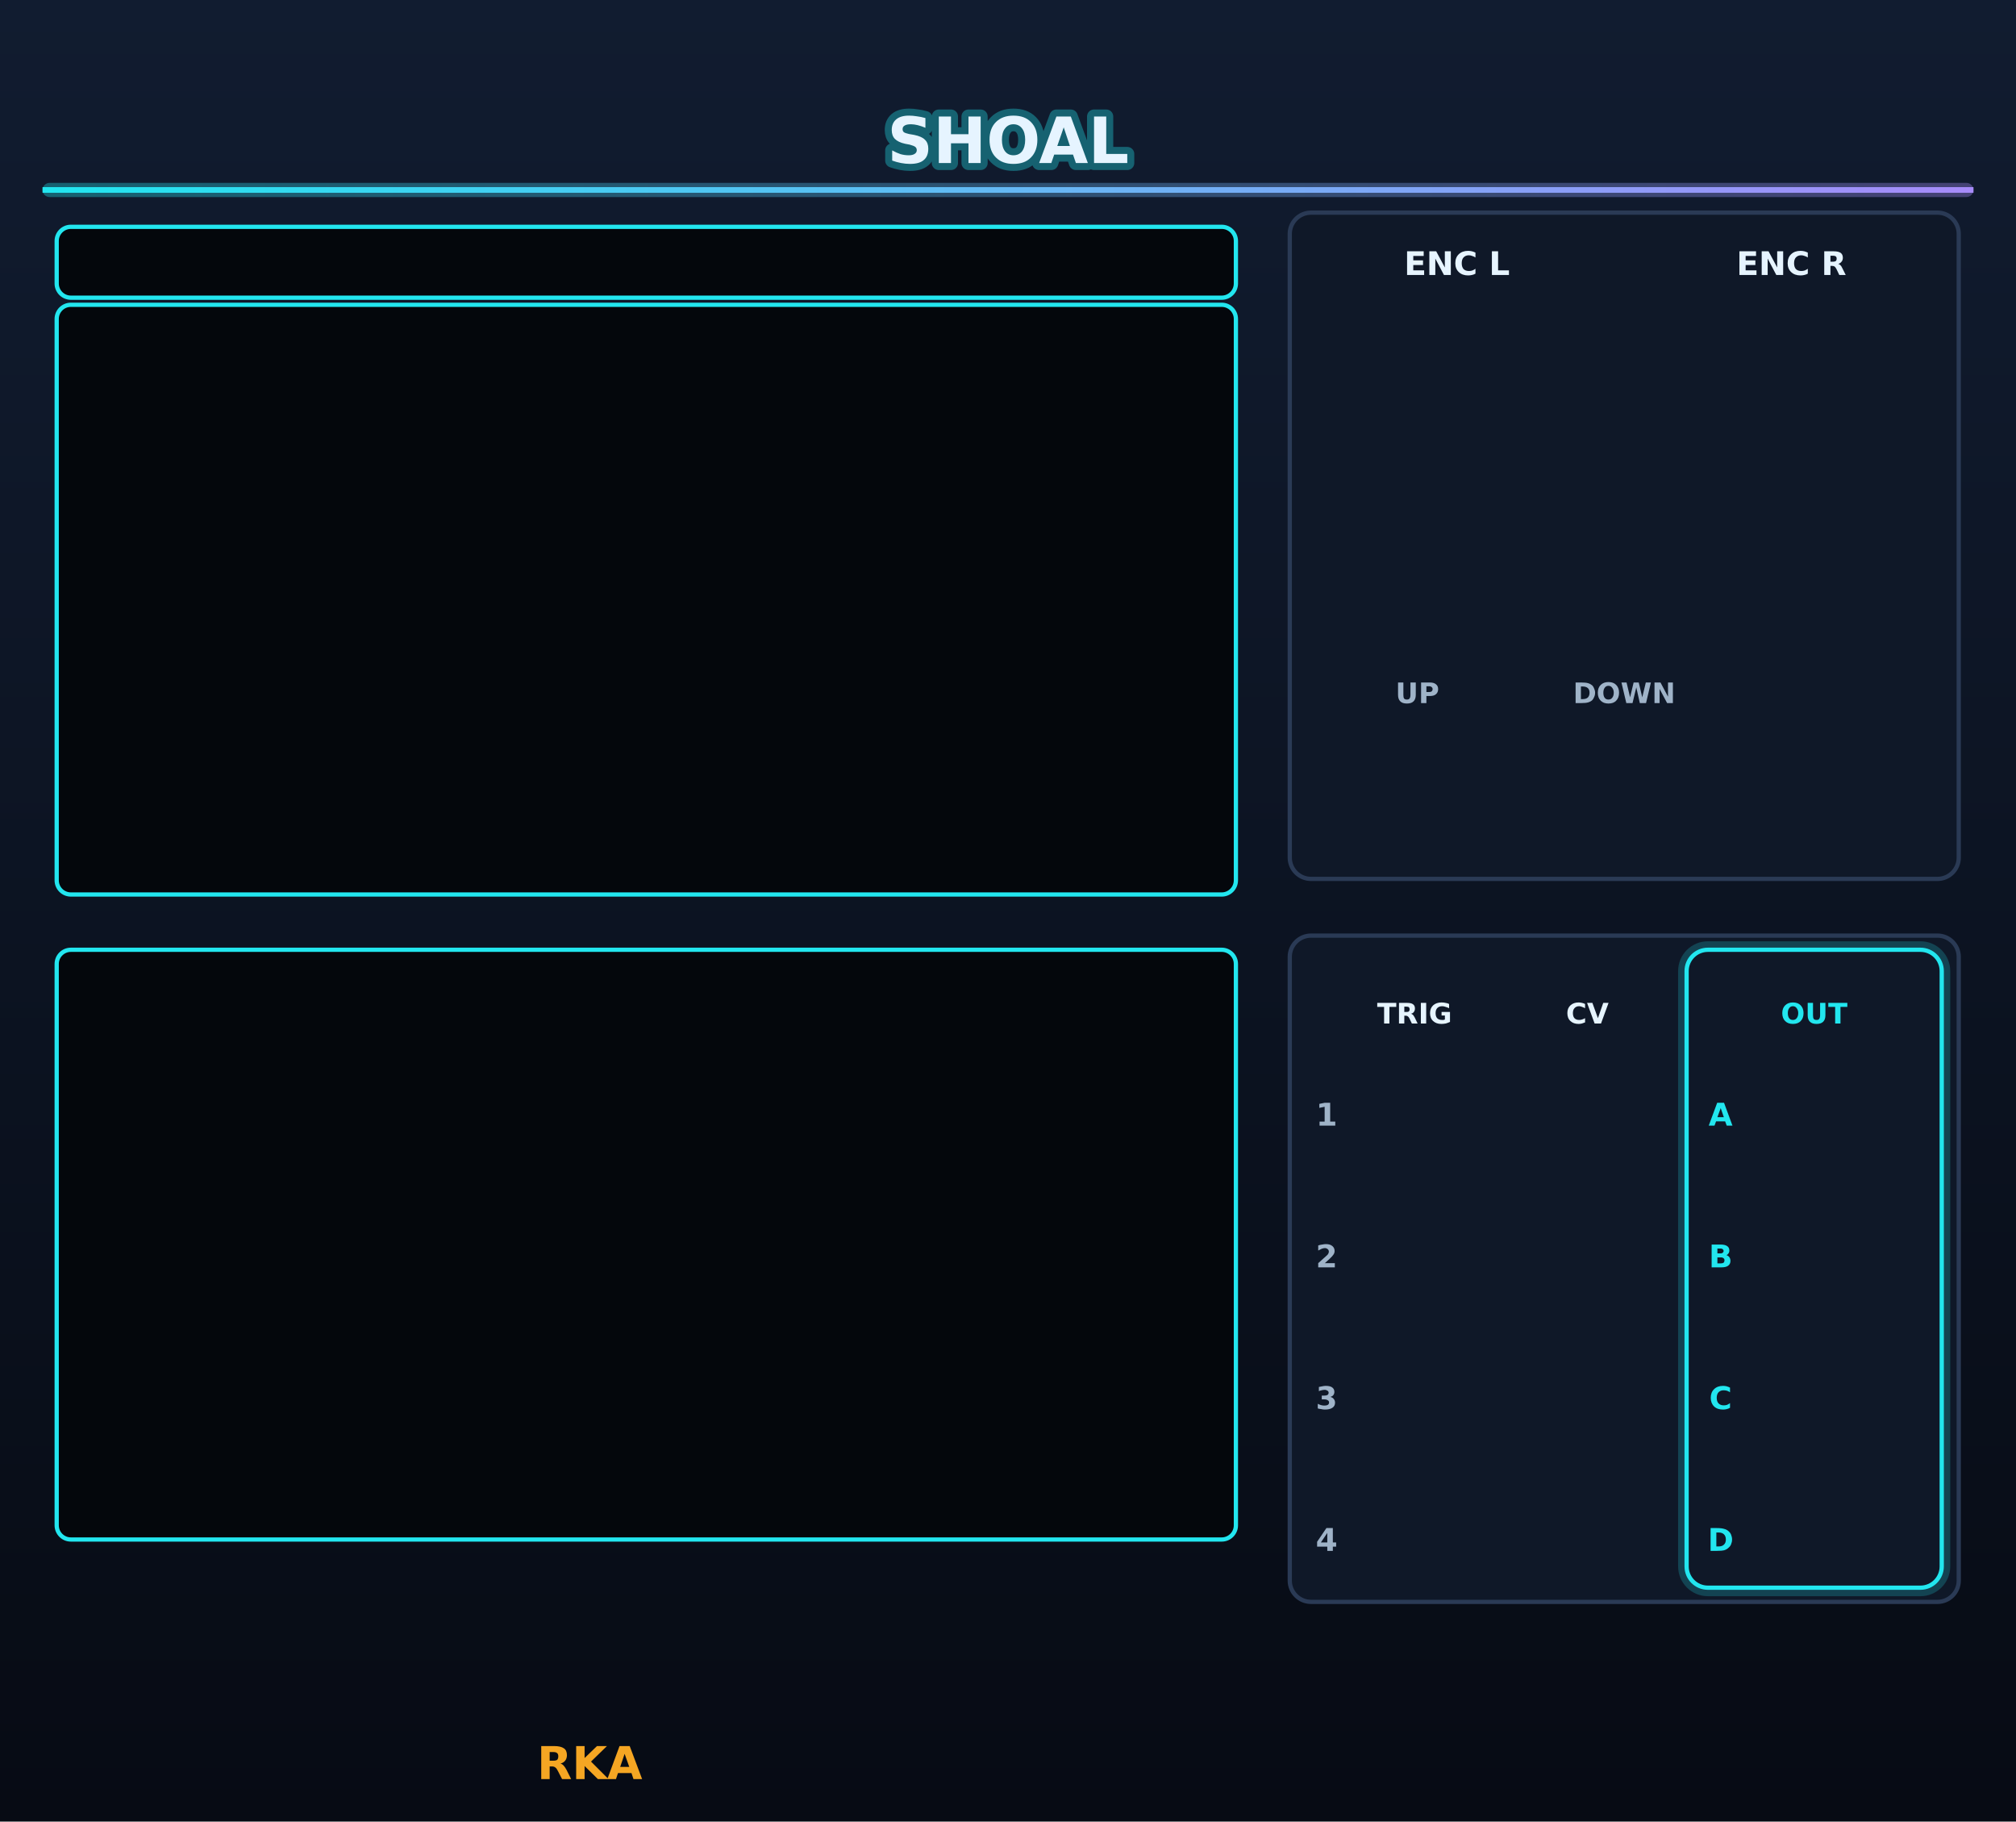
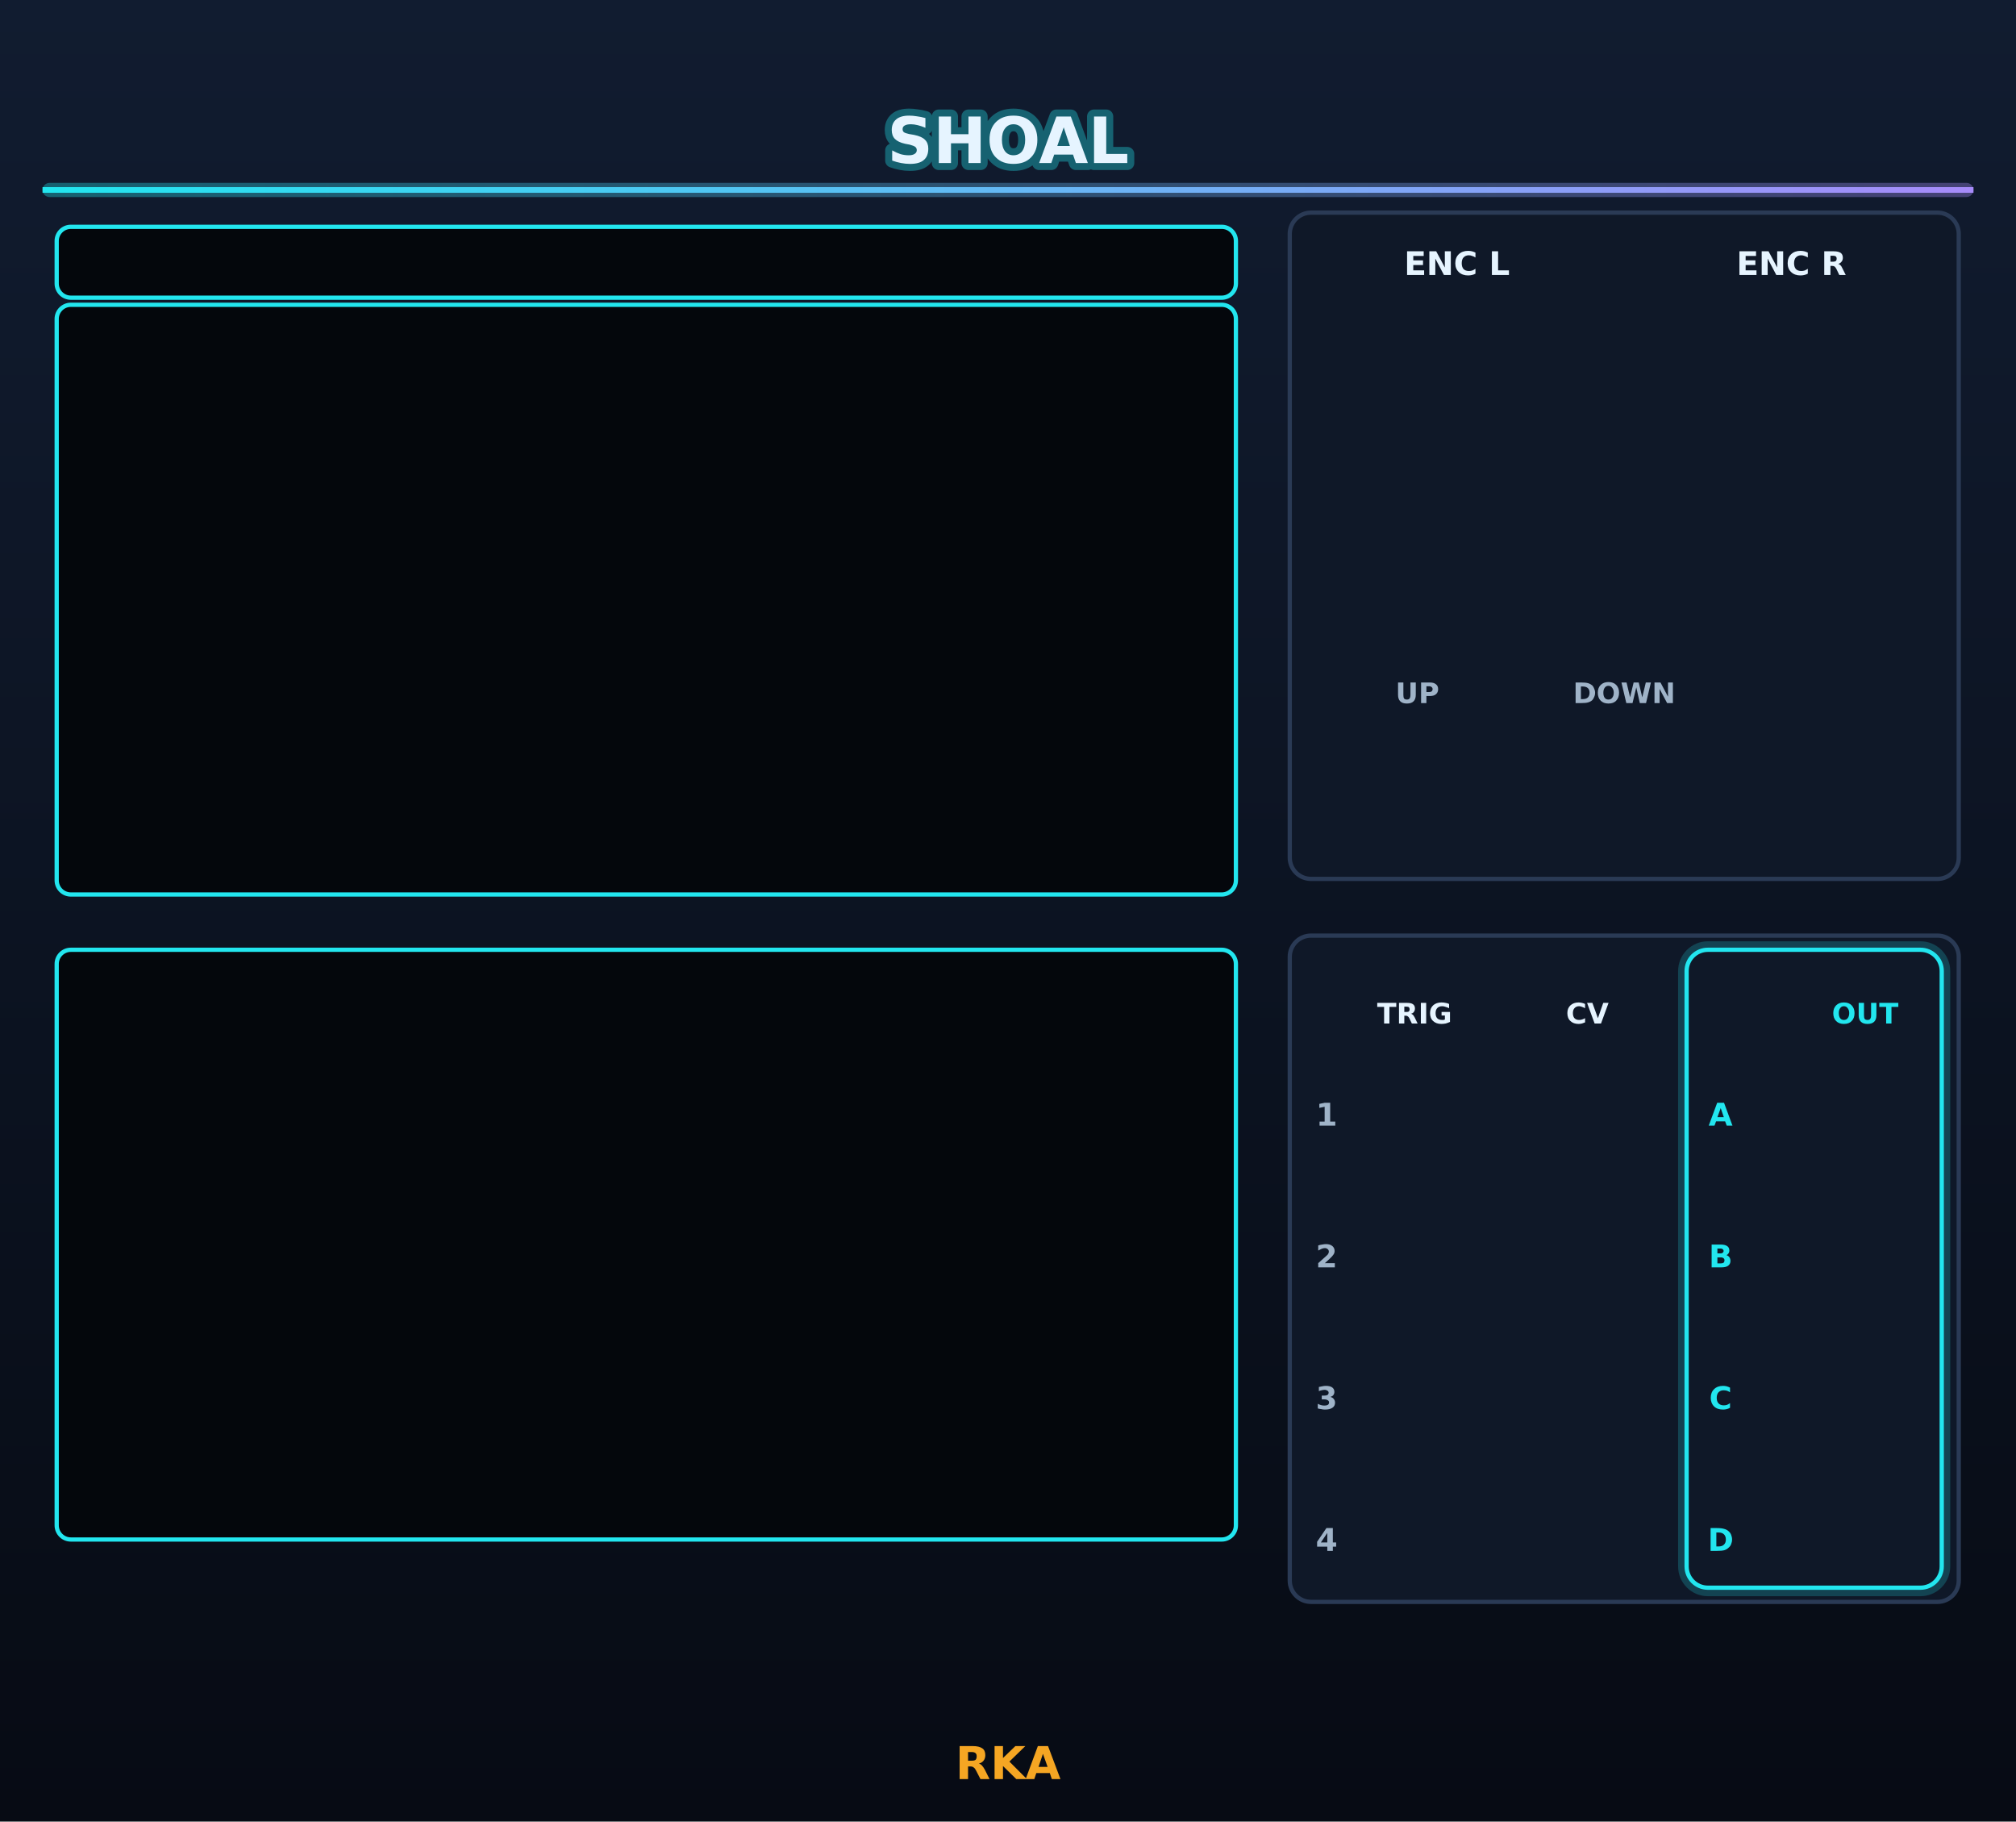
<svg xmlns="http://www.w3.org/2000/svg" width="142.24mm" height="128.5mm" viewBox="0 0 142.24 128.5">
  <defs>
    <linearGradient id="bg" x1="0" y1="0" x2="0" y2="128.5" gradientUnits="userSpaceOnUse">
      <stop offset="0" stop-color="#111c30" />
      <stop offset="1" stop-color="#070b14" />
    </linearGradient>
    <linearGradient id="rule" x1="3" y1="0" x2="139.24" y2="0" gradientUnits="userSpaceOnUse">
      <stop offset="0" stop-color="#22e6ef" />
      <stop offset="1" stop-color="#a78bfa" />
    </linearGradient>
  </defs>
  <rect width="142.24" height="128.5" fill="url(#bg)" />
  <text x="71.12" y="11.50" font-family="DejaVu Sans" font-size="4.5" font-weight="bold" text-anchor="middle" fill="#22e6ef" stroke="#22e6ef" stroke-width="0.99" stroke-linejoin="round" opacity="0.35">SHOAL</text>
  <text x="71.12" y="11.50" font-family="DejaVu Sans" font-size="4.5" font-weight="bold" text-anchor="middle" fill="#e6f4ff">SHOAL</text>
  <rect x="3" y="12.9" width="136.24" height="1.0" rx="0.5" fill="url(#rule)" opacity="0.35" />
  <rect x="3" y="13.2" width="136.24" height="0.4" fill="url(#rule)" opacity="1.0" />
  <rect x="91.0" y="15.0" width="47.2" height="47.0" rx="1.5" fill="#0f1828" stroke="#2a3a55" stroke-width="0.3" stroke-opacity="1.0" />
  <rect x="91.0" y="66.0" width="47.2" height="47.0" rx="1.5" fill="#0f1828" stroke="#2a3a55" stroke-width="0.3" stroke-opacity="1.0" />
  <rect x="119.0" y="67.0" width="18.0" height="45.0" rx="1.5" fill="none" stroke="#22e6ef" stroke-width="1.2" opacity="0.21" />
  <rect x="119.0" y="67.0" width="18.0" height="45.0" rx="1.5" fill="#0f1828" stroke="#22e6ef" stroke-width="0.3" stroke-opacity="1.0" />
  <rect x="4.0" y="16.0" width="83.2" height="5.0" rx="1.0" fill="#04070c" stroke="#22e6ef" stroke-width="0.3" stroke-opacity="1.0" />
  <rect x="4.0" y="21.5" width="83.2" height="41.6" rx="1.0" fill="#04070c" stroke="#22e6ef" stroke-width="0.3" stroke-opacity="1.0" />
  <rect x="4.0" y="67.0" width="83.2" height="41.6" rx="1.0" fill="#04070c" stroke="#22e6ef" stroke-width="0.3" stroke-opacity="1.0" />
  <text x="102.80" y="19.40" font-family="DejaVu Sans" font-size="2.3" font-weight="bold" text-anchor="middle" fill="#e6f4ff">ENC L</text>
  <text x="126.40" y="19.40" font-family="DejaVu Sans" font-size="2.3" font-weight="bold" text-anchor="middle" fill="#e6f4ff">ENC R</text>
  <text x="100.00" y="49.60" font-family="DejaVu Sans" font-size="2.0" font-weight="bold" text-anchor="middle" fill="#9fb3c8">UP</text>
  <text x="114.60" y="49.60" font-family="DejaVu Sans" font-size="2.0" font-weight="bold" text-anchor="middle" fill="#9fb3c8">DOWN</text>
  <text x="99.80" y="72.20" font-family="DejaVu Sans" font-size="2.0" font-weight="bold" text-anchor="middle" fill="#e6f4ff">TRIG</text>
  <text x="112.00" y="72.20" font-family="DejaVu Sans" font-size="2.0" font-weight="bold" text-anchor="middle" fill="#e6f4ff">CV</text>
-   <text x="128.00" y="72.20" font-family="DejaVu Sans" font-size="2.0" font-weight="bold" text-anchor="middle" fill="#22e6ef" fill-opacity="1.0">OUT</text>
+   <text x="131.60" y="72.20" font-family="DejaVu Sans" font-size="2.0" font-weight="bold" text-anchor="middle" fill="#22e6ef" fill-opacity="1.0">OUT</text>
  <text x="93.60" y="79.40" font-family="DejaVu Sans" font-size="2.2" font-weight="bold" text-anchor="middle" fill="#9fb3c8">1</text>
  <text x="93.60" y="89.40" font-family="DejaVu Sans" font-size="2.2" font-weight="bold" text-anchor="middle" fill="#9fb3c8">2</text>
  <text x="93.60" y="99.40" font-family="DejaVu Sans" font-size="2.2" font-weight="bold" text-anchor="middle" fill="#9fb3c8">3</text>
  <text x="93.60" y="109.40" font-family="DejaVu Sans" font-size="2.2" font-weight="bold" text-anchor="middle" fill="#9fb3c8">4</text>
  <text x="121.40" y="79.40" font-family="DejaVu Sans" font-size="2.2" font-weight="bold" text-anchor="middle" fill="#22e6ef" fill-opacity="1.0">A</text>
  <text x="121.40" y="89.40" font-family="DejaVu Sans" font-size="2.2" font-weight="bold" text-anchor="middle" fill="#22e6ef" fill-opacity="1.0">B</text>
  <text x="121.40" y="99.40" font-family="DejaVu Sans" font-size="2.2" font-weight="bold" text-anchor="middle" fill="#22e6ef" fill-opacity="1.0">C</text>
  <text x="121.40" y="109.40" font-family="DejaVu Sans" font-size="2.2" font-weight="bold" text-anchor="middle" fill="#22e6ef" fill-opacity="1.0">D</text>
-   <text x="41.60" y="125.50" font-family="DejaVu Sans" font-size="3.2" font-weight="bold" text-anchor="middle" fill="#f5a623" fill-opacity="1.0">RKA</text>
+   <text x="71.12" y="125.50" font-family="DejaVu Sans" font-size="3.2" font-weight="bold" text-anchor="middle" fill="#f5a623" fill-opacity="1.0">RKA</text>
  <g id="components" style="display:none">
    <circle id="widget-ENC_L" cx="102.8" cy="29.0" r="1" fill="#ffff00" />
    <circle id="widget-ENC_R" cx="126.4" cy="29.0" r="1" fill="#ffff00" />
    <circle id="param-ENC_L_PUSH" cx="102.8" cy="43.5" r="1" fill="#ff0000" />
    <circle id="param-ENC_R_PUSH" cx="126.4" cy="43.5" r="1" fill="#ff0000" />
    <circle id="param-UP" cx="100.0" cy="55.0" r="1" fill="#ff0000" />
    <circle id="param-DOWN" cx="114.6" cy="55.0" r="1" fill="#ff0000" />
    <circle id="input-TR1" cx="99.8" cy="78.6" r="1" fill="#00ff00" />
    <circle id="input-TR2" cx="99.8" cy="88.6" r="1" fill="#00ff00" />
    <circle id="input-TR3" cx="99.8" cy="98.6" r="1" fill="#00ff00" />
    <circle id="input-TR4" cx="99.8" cy="108.6" r="1" fill="#00ff00" />
    <circle id="light-TR1" cx="106.0" cy="78.6" r="1" fill="#ff00ff" />
    <circle id="light-TR2" cx="106.0" cy="88.6" r="1" fill="#ff00ff" />
    <circle id="light-TR3" cx="106.0" cy="98.6" r="1" fill="#ff00ff" />
    <circle id="light-TR4" cx="106.0" cy="108.6" r="1" fill="#ff00ff" />
    <circle id="input-CV1" cx="112.0" cy="78.6" r="1" fill="#00ff00" />
    <circle id="input-CV2" cx="112.0" cy="88.6" r="1" fill="#00ff00" />
    <circle id="input-CV3" cx="112.0" cy="98.6" r="1" fill="#00ff00" />
    <circle id="input-CV4" cx="112.0" cy="108.6" r="1" fill="#00ff00" />
    <circle id="light-A" cx="124.9" cy="78.6" r="1" fill="#ff00ff" />
    <circle id="light-B" cx="124.9" cy="88.6" r="1" fill="#ff00ff" />
    <circle id="light-C" cx="124.9" cy="98.6" r="1" fill="#ff00ff" />
    <circle id="light-D" cx="124.9" cy="108.6" r="1" fill="#ff00ff" />
    <circle id="output-A" cx="131.6" cy="78.6" r="1" fill="#0000ff" />
    <circle id="output-B" cx="131.6" cy="88.6" r="1" fill="#0000ff" />
    <circle id="output-C" cx="131.6" cy="98.6" r="1" fill="#0000ff" />
    <circle id="output-D" cx="131.6" cy="108.6" r="1" fill="#0000ff" />
  </g>
</svg>
